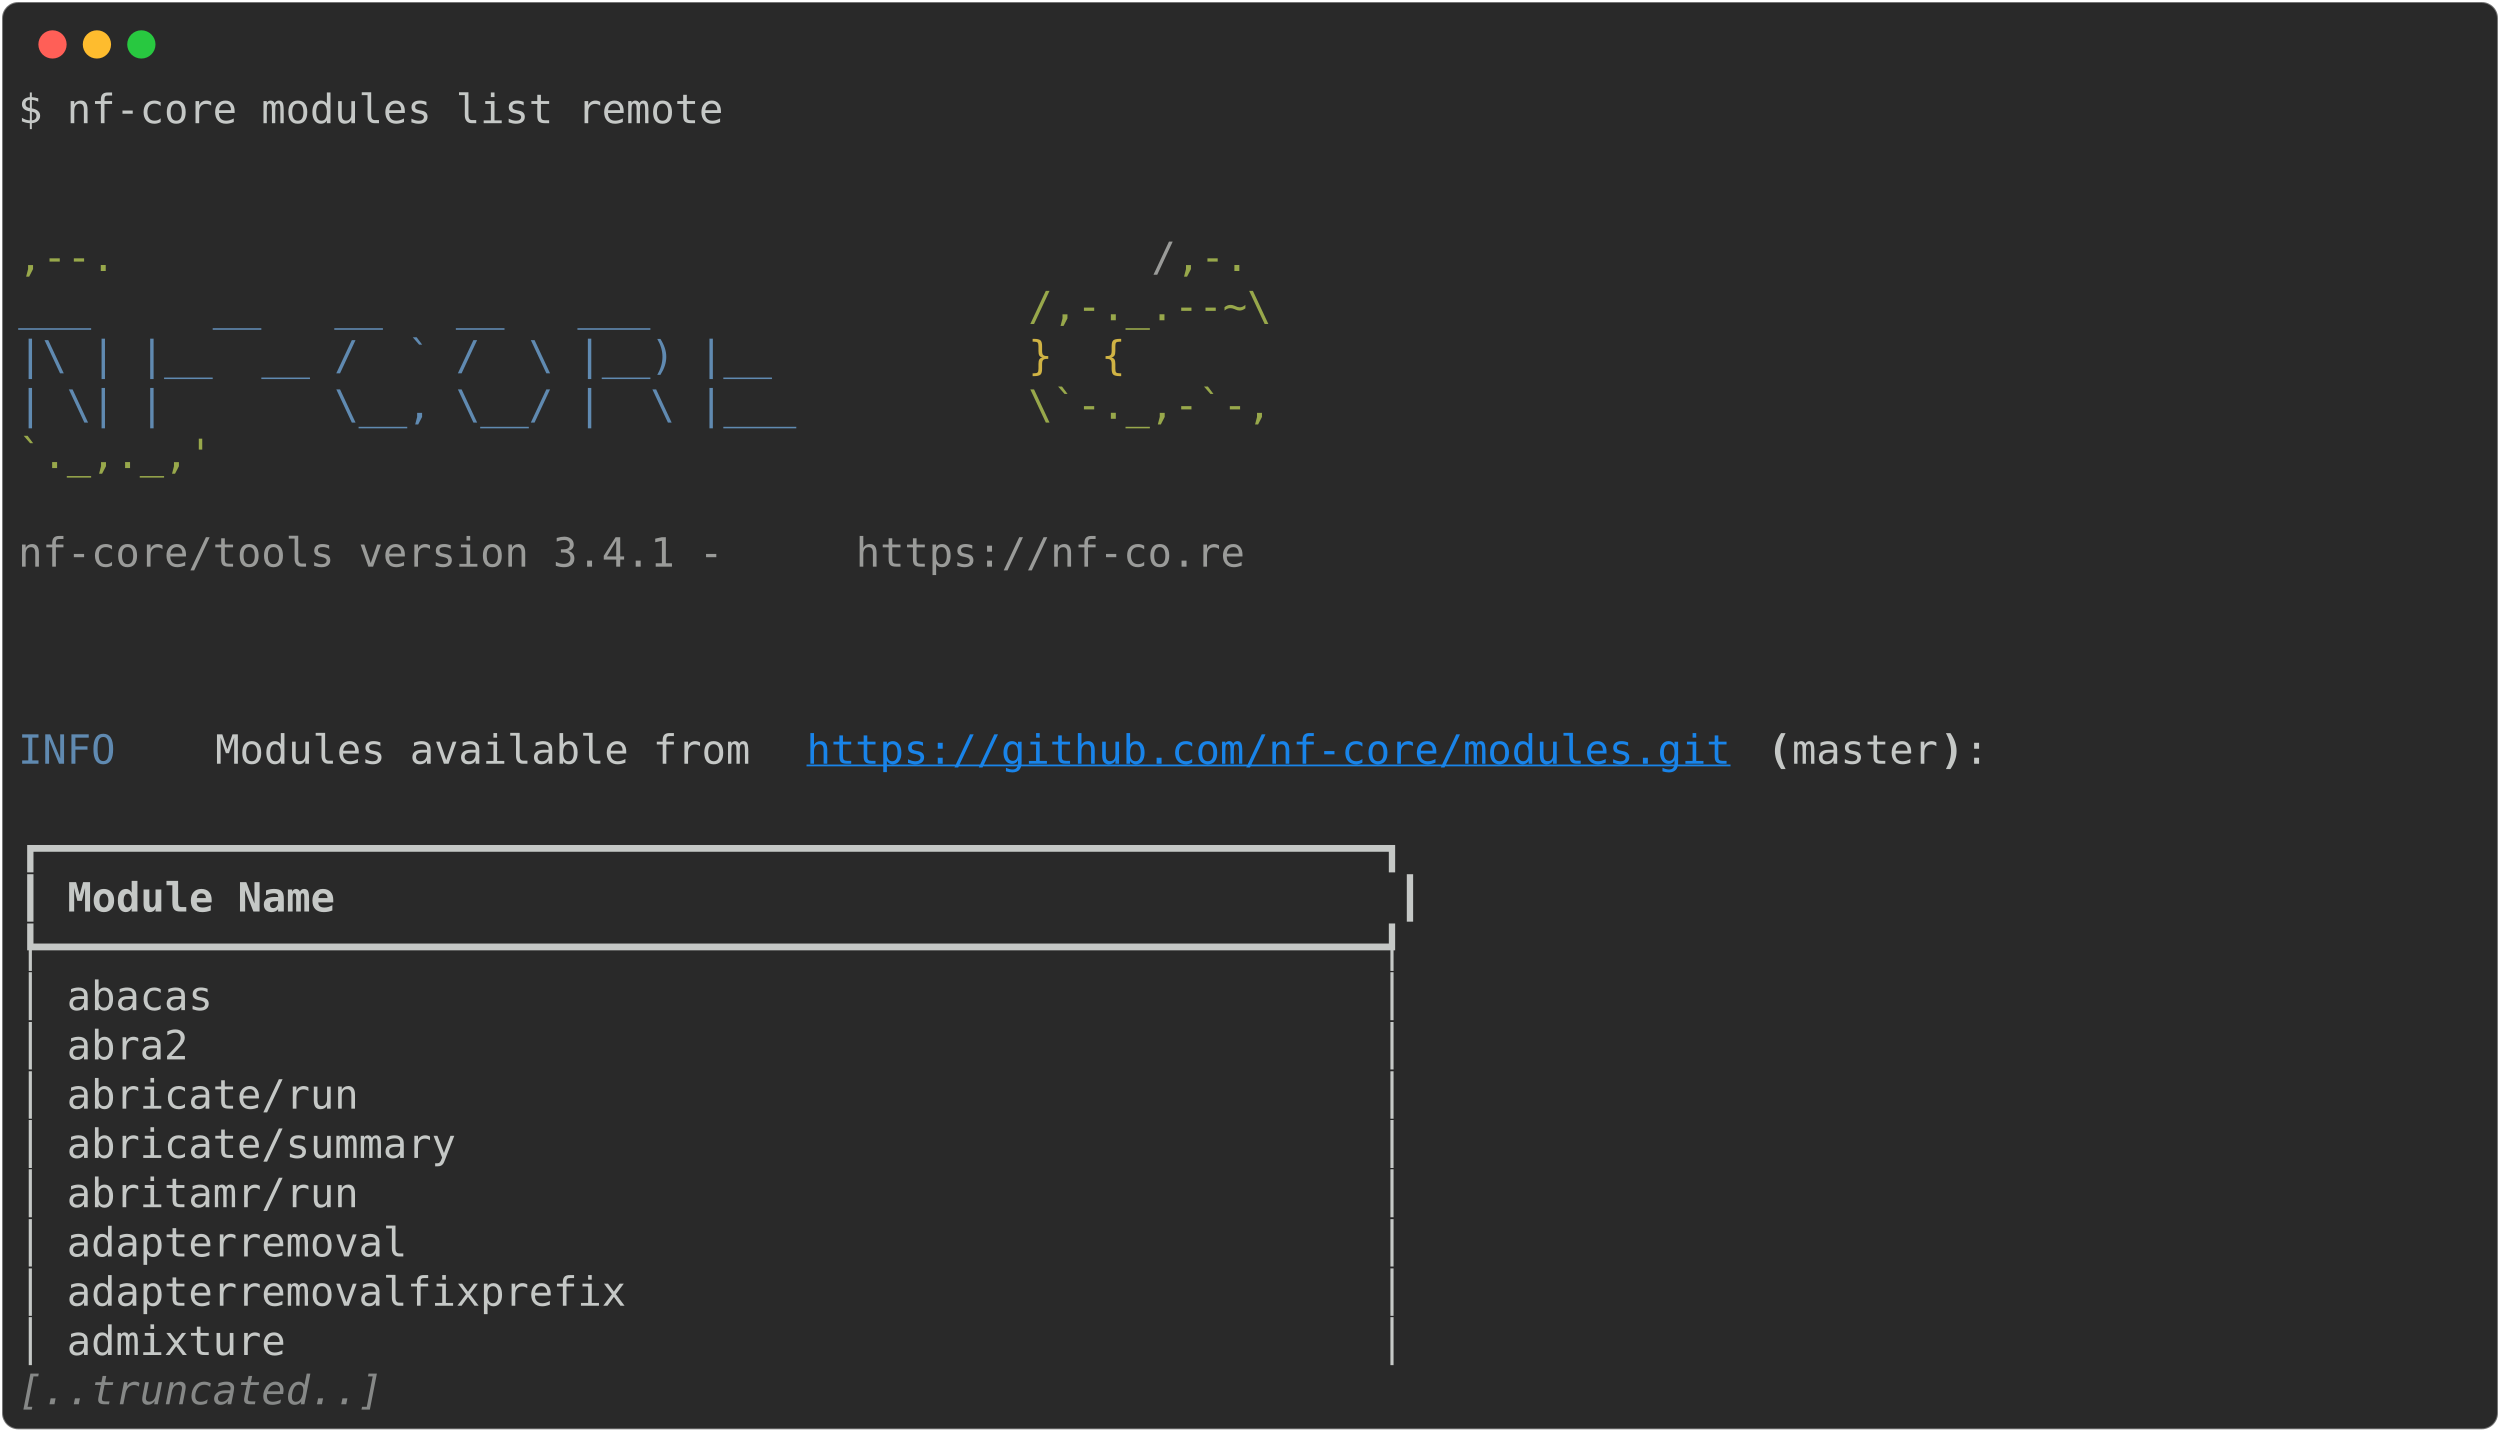
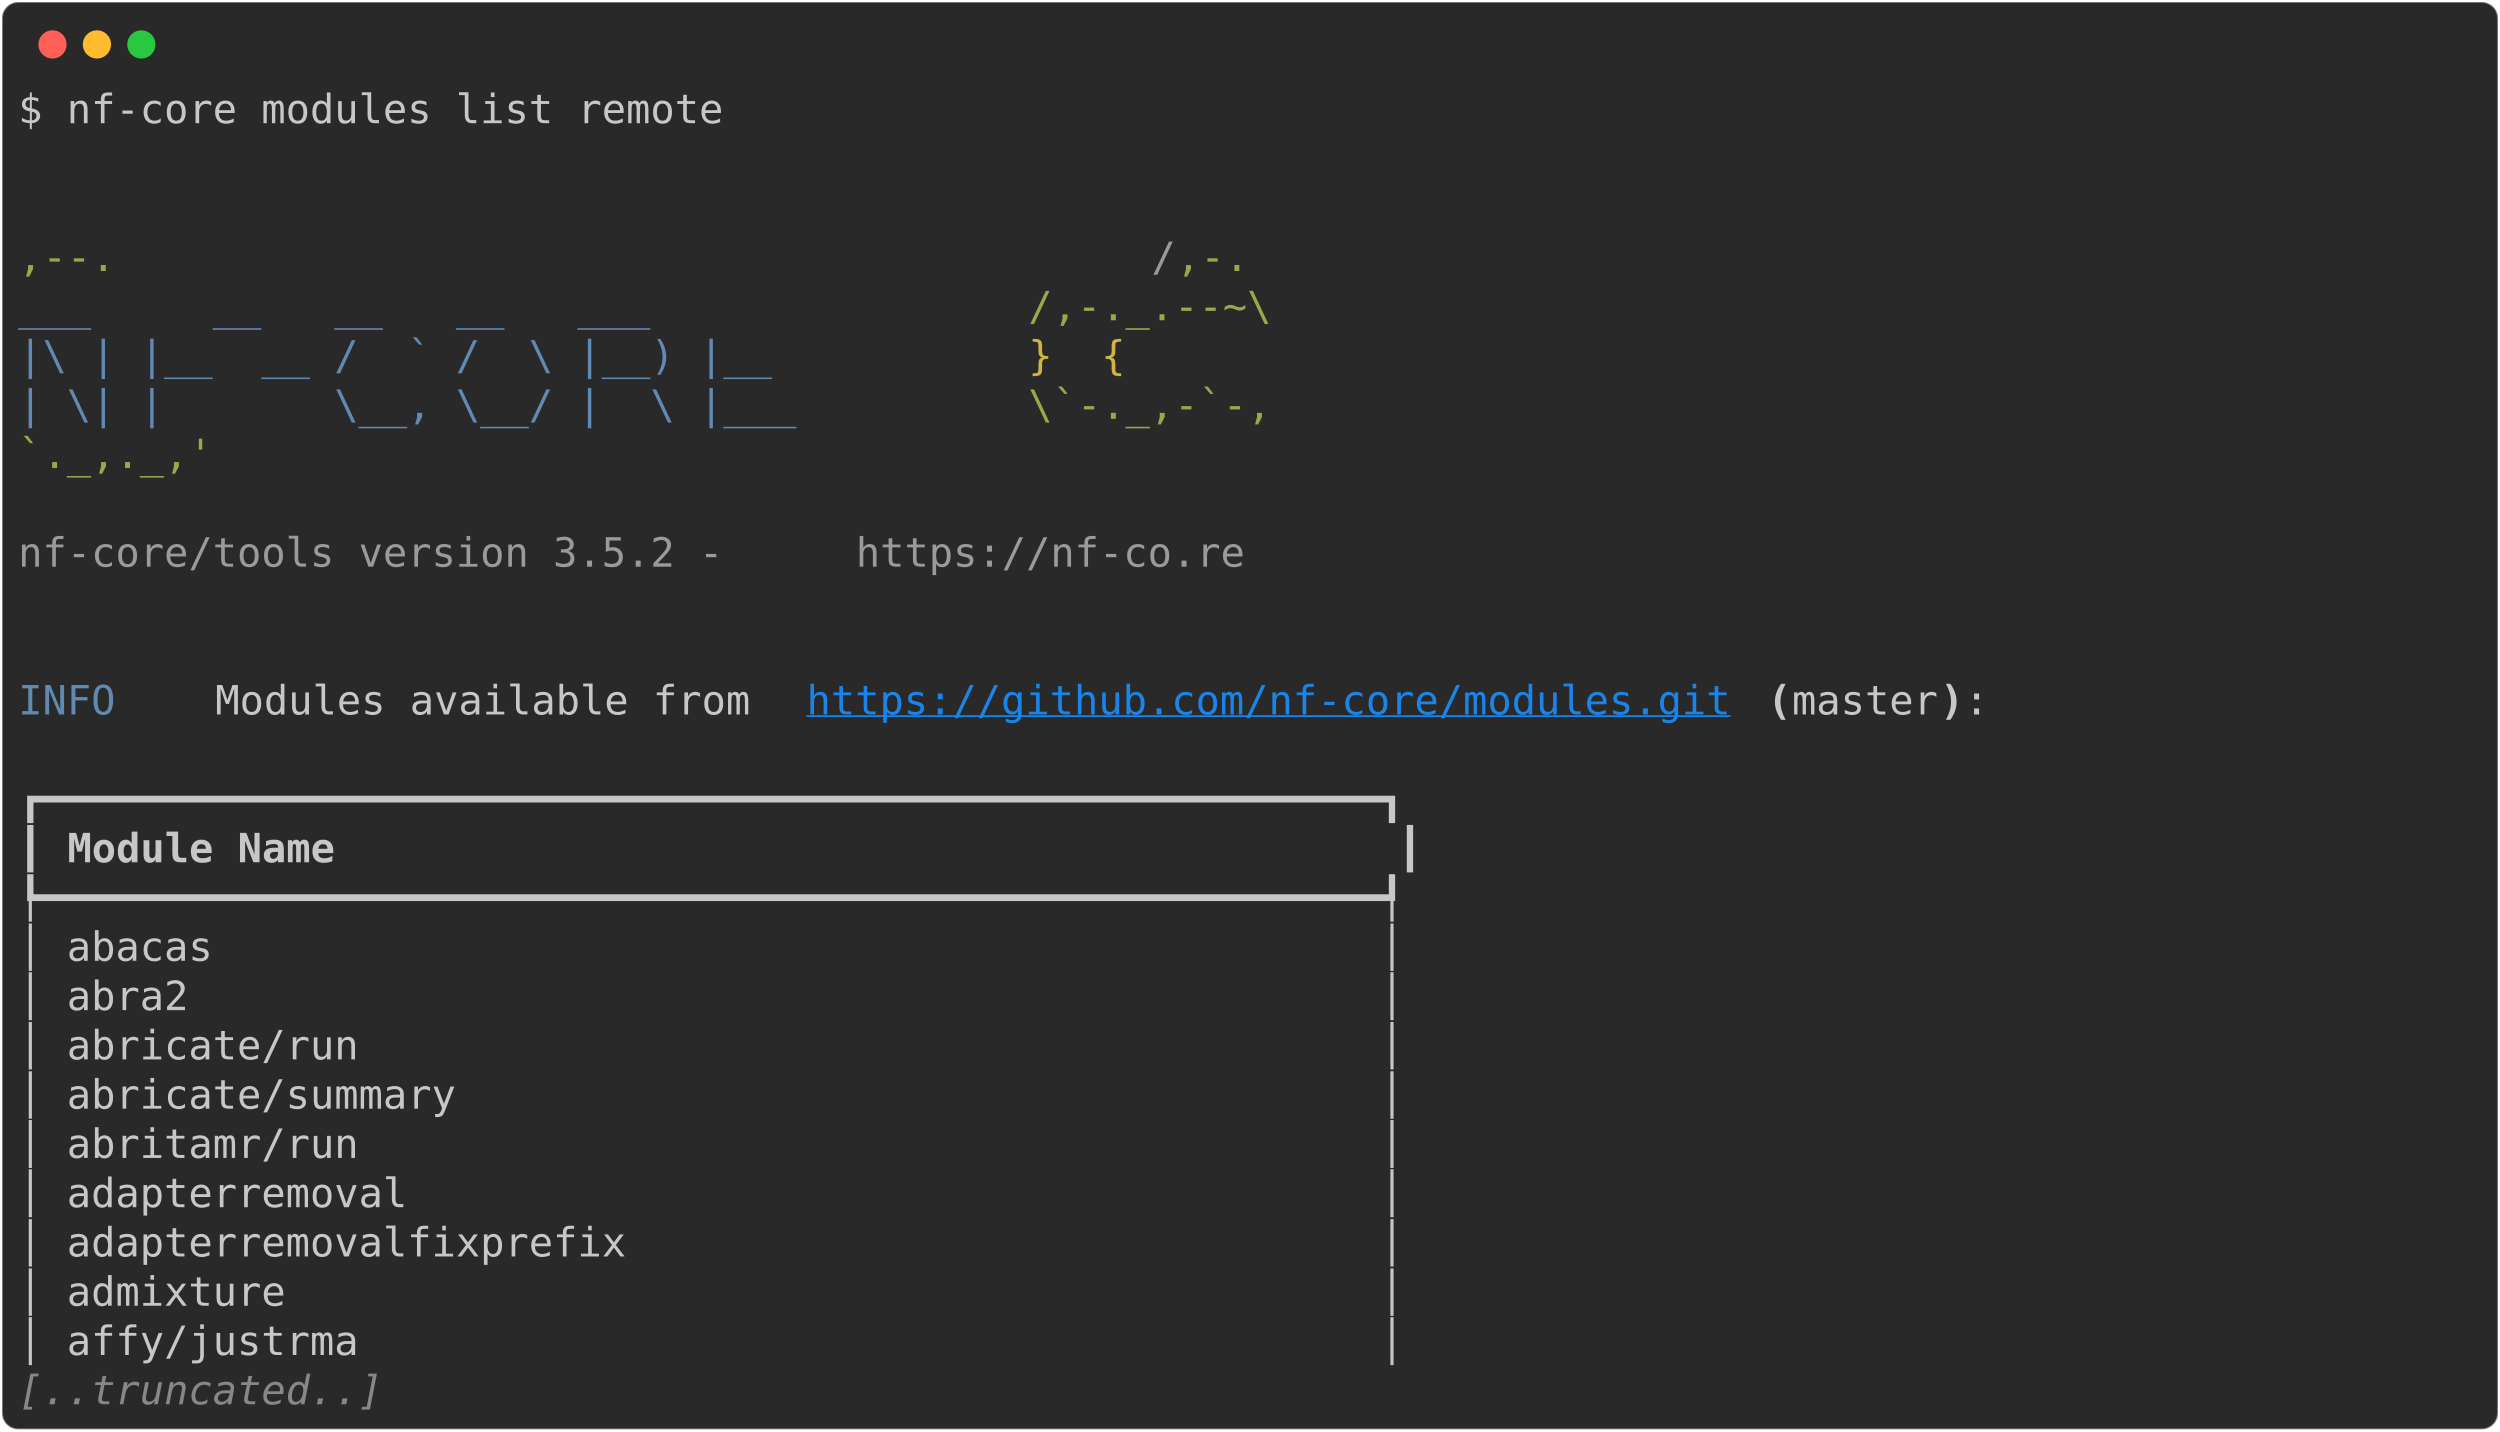
<svg xmlns="http://www.w3.org/2000/svg" class="rich-terminal" viewBox="0 0 1238 708.8">
  <style>

    @font-face {
        font-family: "Fira Code";
        src: local("FiraCode-Regular"),
                url("https://cdnjs.cloudflare.com/ajax/libs/firacode/6.2.0/woff2/FiraCode-Regular.woff2") format("woff2"),
                url("https://cdnjs.cloudflare.com/ajax/libs/firacode/6.2.0/woff/FiraCode-Regular.woff") format("woff");
        font-style: normal;
        font-weight: 400;
    }
    @font-face {
        font-family: "Fira Code";
        src: local("FiraCode-Bold"),
                url("https://cdnjs.cloudflare.com/ajax/libs/firacode/6.2.0/woff2/FiraCode-Bold.woff2") format("woff2"),
                url("https://cdnjs.cloudflare.com/ajax/libs/firacode/6.2.0/woff/FiraCode-Bold.woff") format("woff");
        font-style: bold;
        font-weight: 700;
    }

-     .terminal-1238058736-matrix {
+     .terminal-2588693789-matrix {
        font-family: Fira Code, monospace;
        font-size: 20px;
        line-height: 24.4px;
        font-variant-east-asian: full-width;
    }

-     .terminal-1238058736-title {
+     .terminal-2588693789-title {
        font-size: 18px;
        font-weight: bold;
        font-family: arial;
    }

-     .terminal-1238058736-r1 { fill: #c5c8c6 }
- .terminal-1238058736-r2 { fill: #98a84b }
- .terminal-1238058736-r3 { fill: #9a9b99 }
- .terminal-1238058736-r4 { fill: #608ab1 }
- .terminal-1238058736-r5 { fill: #d0b344 }
- .terminal-1238058736-r6 { fill: #1984e9;text-decoration: underline; }
- .terminal-1238058736-r7 { fill: #c5c8c6;font-weight: bold }
- .terminal-1238058736-r8 { fill: #868887;font-style: italic; }
+     .terminal-2588693789-r1 { fill: #c5c8c6 }
+ .terminal-2588693789-r2 { fill: #98a84b }
+ .terminal-2588693789-r3 { fill: #9a9b99 }
+ .terminal-2588693789-r4 { fill: #608ab1 }
+ .terminal-2588693789-r5 { fill: #d0b344 }
+ .terminal-2588693789-r6 { fill: #1984e9;text-decoration: underline; }
+ .terminal-2588693789-r7 { fill: #c5c8c6;font-weight: bold }
+ .terminal-2588693789-r8 { fill: #868887;font-style: italic; }
    </style>
  <defs>
-     <clipPath id="terminal-1238058736-clip-terminal">
+     <clipPath id="terminal-2588693789-clip-terminal">
      <rect x="0" y="0" width="1219.0" height="657.8" />
    </clipPath>
-     <clipPath id="terminal-1238058736-line-0">
+     <clipPath id="terminal-2588693789-line-0">
      <rect x="0" y="1.5" width="1220" height="24.65" />
    </clipPath>
-     <clipPath id="terminal-1238058736-line-1">
+     <clipPath id="terminal-2588693789-line-1">
      <rect x="0" y="25.9" width="1220" height="24.65" />
    </clipPath>
-     <clipPath id="terminal-1238058736-line-2">
+     <clipPath id="terminal-2588693789-line-2">
      <rect x="0" y="50.3" width="1220" height="24.65" />
    </clipPath>
-     <clipPath id="terminal-1238058736-line-3">
+     <clipPath id="terminal-2588693789-line-3">
      <rect x="0" y="74.7" width="1220" height="24.65" />
    </clipPath>
-     <clipPath id="terminal-1238058736-line-4">
+     <clipPath id="terminal-2588693789-line-4">
      <rect x="0" y="99.1" width="1220" height="24.65" />
    </clipPath>
-     <clipPath id="terminal-1238058736-line-5">
+     <clipPath id="terminal-2588693789-line-5">
      <rect x="0" y="123.5" width="1220" height="24.65" />
    </clipPath>
-     <clipPath id="terminal-1238058736-line-6">
+     <clipPath id="terminal-2588693789-line-6">
      <rect x="0" y="147.9" width="1220" height="24.65" />
    </clipPath>
-     <clipPath id="terminal-1238058736-line-7">
+     <clipPath id="terminal-2588693789-line-7">
      <rect x="0" y="172.3" width="1220" height="24.65" />
    </clipPath>
-     <clipPath id="terminal-1238058736-line-8">
+     <clipPath id="terminal-2588693789-line-8">
      <rect x="0" y="196.7" width="1220" height="24.65" />
    </clipPath>
-     <clipPath id="terminal-1238058736-line-9">
+     <clipPath id="terminal-2588693789-line-9">
      <rect x="0" y="221.1" width="1220" height="24.65" />
    </clipPath>
-     <clipPath id="terminal-1238058736-line-10">
+     <clipPath id="terminal-2588693789-line-10">
      <rect x="0" y="245.5" width="1220" height="24.65" />
    </clipPath>
-     <clipPath id="terminal-1238058736-line-11">
+     <clipPath id="terminal-2588693789-line-11">
      <rect x="0" y="269.9" width="1220" height="24.65" />
    </clipPath>
-     <clipPath id="terminal-1238058736-line-12">
+     <clipPath id="terminal-2588693789-line-12">
      <rect x="0" y="294.3" width="1220" height="24.65" />
    </clipPath>
-     <clipPath id="terminal-1238058736-line-13">
+     <clipPath id="terminal-2588693789-line-13">
      <rect x="0" y="318.7" width="1220" height="24.65" />
    </clipPath>
-     <clipPath id="terminal-1238058736-line-14">
+     <clipPath id="terminal-2588693789-line-14">
      <rect x="0" y="343.1" width="1220" height="24.65" />
    </clipPath>
-     <clipPath id="terminal-1238058736-line-15">
+     <clipPath id="terminal-2588693789-line-15">
      <rect x="0" y="367.5" width="1220" height="24.65" />
    </clipPath>
-     <clipPath id="terminal-1238058736-line-16">
+     <clipPath id="terminal-2588693789-line-16">
      <rect x="0" y="391.9" width="1220" height="24.65" />
    </clipPath>
-     <clipPath id="terminal-1238058736-line-17">
+     <clipPath id="terminal-2588693789-line-17">
      <rect x="0" y="416.3" width="1220" height="24.65" />
    </clipPath>
-     <clipPath id="terminal-1238058736-line-18">
+     <clipPath id="terminal-2588693789-line-18">
      <rect x="0" y="440.7" width="1220" height="24.65" />
    </clipPath>
-     <clipPath id="terminal-1238058736-line-19">
+     <clipPath id="terminal-2588693789-line-19">
      <rect x="0" y="465.1" width="1220" height="24.65" />
    </clipPath>
-     <clipPath id="terminal-1238058736-line-20">
+     <clipPath id="terminal-2588693789-line-20">
      <rect x="0" y="489.5" width="1220" height="24.65" />
    </clipPath>
-     <clipPath id="terminal-1238058736-line-21">
+     <clipPath id="terminal-2588693789-line-21">
      <rect x="0" y="513.9" width="1220" height="24.65" />
    </clipPath>
-     <clipPath id="terminal-1238058736-line-22">
+     <clipPath id="terminal-2588693789-line-22">
      <rect x="0" y="538.3" width="1220" height="24.65" />
    </clipPath>
-     <clipPath id="terminal-1238058736-line-23">
+     <clipPath id="terminal-2588693789-line-23">
      <rect x="0" y="562.7" width="1220" height="24.65" />
    </clipPath>
-     <clipPath id="terminal-1238058736-line-24">
+     <clipPath id="terminal-2588693789-line-24">
      <rect x="0" y="587.1" width="1220" height="24.65" />
    </clipPath>
-     <clipPath id="terminal-1238058736-line-25">
+     <clipPath id="terminal-2588693789-line-25">
      <rect x="0" y="611.5" width="1220" height="24.65" />
    </clipPath>
  </defs>
  <rect fill="#292929" stroke="rgba(255,255,255,0.35)" stroke-width="1" x="1" y="1" width="1236" height="706.8" rx="8" />
  <g transform="translate(26,22)">
    <circle cx="0" cy="0" r="7" fill="#ff5f57" />
    <circle cx="22" cy="0" r="7" fill="#febc2e" />
    <circle cx="44" cy="0" r="7" fill="#28c840" />
  </g>
-   <g transform="translate(9, 41)" clip-path="url(#terminal-1238058736-clip-terminal)">
-     <g class="terminal-1238058736-matrix">
-       <text class="terminal-1238058736-r1" x="0" y="20" textLength="353.8" clip-path="url(#terminal-1238058736-line-0)">$ nf-core modules list remote</text>
-       <text class="terminal-1238058736-r1" x="1220" y="20" textLength="12.2" clip-path="url(#terminal-1238058736-line-0)">
- </text>
-       <text class="terminal-1238058736-r1" x="1220" y="44.4" textLength="12.2" clip-path="url(#terminal-1238058736-line-1)">
- </text>
-       <text class="terminal-1238058736-r1" x="1220" y="68.8" textLength="12.2" clip-path="url(#terminal-1238058736-line-2)">
- </text>
-       <text class="terminal-1238058736-r2" x="0" y="93.2" textLength="561.2" clip-path="url(#terminal-1238058736-line-3)">                                          ,--.</text>
-       <text class="terminal-1238058736-r3" x="561.2" y="93.2" textLength="12.2" clip-path="url(#terminal-1238058736-line-3)">/</text>
-       <text class="terminal-1238058736-r2" x="573.4" y="93.2" textLength="36.6" clip-path="url(#terminal-1238058736-line-3)">,-.</text>
-       <text class="terminal-1238058736-r1" x="1220" y="93.2" textLength="12.2" clip-path="url(#terminal-1238058736-line-3)">
- </text>
-       <text class="terminal-1238058736-r4" x="0" y="117.6" textLength="500.2" clip-path="url(#terminal-1238058736-line-4)">          ___     __   __   __   ___     </text>
-       <text class="terminal-1238058736-r2" x="500.2" y="117.6" textLength="134.2" clip-path="url(#terminal-1238058736-line-4)">/,-._.--~\ </text>
-       <text class="terminal-1238058736-r1" x="1220" y="117.6" textLength="12.2" clip-path="url(#terminal-1238058736-line-4)">
- </text>
-       <text class="terminal-1238058736-r4" x="0" y="142" textLength="500.2" clip-path="url(#terminal-1238058736-line-5)">    |\ | |__  __ /  ` /  \ |__) |__      </text>
-       <text class="terminal-1238058736-r5" x="500.2" y="142" textLength="85.4" clip-path="url(#terminal-1238058736-line-5)">   }  {</text>
-       <text class="terminal-1238058736-r1" x="1220" y="142" textLength="12.2" clip-path="url(#terminal-1238058736-line-5)">
- </text>
-       <text class="terminal-1238058736-r4" x="0" y="166.4" textLength="500.2" clip-path="url(#terminal-1238058736-line-6)">    | \| |       \__, \__/ |  \ |___     </text>
-       <text class="terminal-1238058736-r2" x="500.2" y="166.4" textLength="122" clip-path="url(#terminal-1238058736-line-6)">\`-._,-`-,</text>
-       <text class="terminal-1238058736-r1" x="1220" y="166.4" textLength="12.2" clip-path="url(#terminal-1238058736-line-6)">
- </text>
-       <text class="terminal-1238058736-r2" x="0" y="190.8" textLength="610" clip-path="url(#terminal-1238058736-line-7)">                                          `._,._,'</text>
-       <text class="terminal-1238058736-r1" x="1220" y="190.8" textLength="12.2" clip-path="url(#terminal-1238058736-line-7)">
- </text>
-       <text class="terminal-1238058736-r1" x="1220" y="215.2" textLength="12.2" clip-path="url(#terminal-1238058736-line-8)">
- </text>
-       <text class="terminal-1238058736-r3" x="0" y="239.6" textLength="414.8" clip-path="url(#terminal-1238058736-line-9)">    nf-core/tools version 3.4.1 - </text>
-       <text class="terminal-1238058736-r3" x="414.8" y="239.6" textLength="195.2" clip-path="url(#terminal-1238058736-line-9)">https://nf-co.re</text>
-       <text class="terminal-1238058736-r1" x="1220" y="239.6" textLength="12.2" clip-path="url(#terminal-1238058736-line-9)">
- </text>
-       <text class="terminal-1238058736-r1" x="1220" y="264" textLength="12.2" clip-path="url(#terminal-1238058736-line-10)">
- </text>
-       <text class="terminal-1238058736-r1" x="1220" y="288.4" textLength="12.2" clip-path="url(#terminal-1238058736-line-11)">
- </text>
-       <text class="terminal-1238058736-r1" x="1220" y="312.8" textLength="12.2" clip-path="url(#terminal-1238058736-line-12)">
- </text>
-       <text class="terminal-1238058736-r4" x="0" y="337.2" textLength="97.6" clip-path="url(#terminal-1238058736-line-13)">INFO    </text>
-       <text class="terminal-1238058736-r1" x="97.6" y="337.2" textLength="292.8" clip-path="url(#terminal-1238058736-line-13)"> Modules available from </text>
-       <text class="terminal-1238058736-r6" x="390.4" y="337.2" textLength="463.6" clip-path="url(#terminal-1238058736-line-13)">https://github.com/nf-core/modules.git</text>
-       <text class="terminal-1238058736-r7" x="866.2" y="337.2" textLength="12.2" clip-path="url(#terminal-1238058736-line-13)">(</text>
-       <text class="terminal-1238058736-r1" x="878.4" y="337.2" textLength="73.2" clip-path="url(#terminal-1238058736-line-13)">master</text>
-       <text class="terminal-1238058736-r7" x="951.6" y="337.2" textLength="12.2" clip-path="url(#terminal-1238058736-line-13)">)</text>
-       <text class="terminal-1238058736-r1" x="963.8" y="337.2" textLength="256.2" clip-path="url(#terminal-1238058736-line-13)">:                    </text>
-       <text class="terminal-1238058736-r1" x="1220" y="337.2" textLength="12.2" clip-path="url(#terminal-1238058736-line-13)">
- </text>
-       <text class="terminal-1238058736-r1" x="1220" y="361.6" textLength="12.2" clip-path="url(#terminal-1238058736-line-14)">
- </text>
-       <text class="terminal-1238058736-r1" x="0" y="386" textLength="695.4" clip-path="url(#terminal-1238058736-line-15)">┏━━━━━━━━━━━━━━━━━━━━━━━━━━━━━━━━━━━━━━━━━━━━━━━━━━━━━━━┓</text>
-       <text class="terminal-1238058736-r1" x="1220" y="386" textLength="12.2" clip-path="url(#terminal-1238058736-line-15)">
- </text>
-       <text class="terminal-1238058736-r1" x="0" y="410.4" textLength="12.2" clip-path="url(#terminal-1238058736-line-16)">┃</text>
-       <text class="terminal-1238058736-r7" x="24.4" y="410.4" textLength="646.6" clip-path="url(#terminal-1238058736-line-16)">Module Name                                          </text>
-       <text class="terminal-1238058736-r1" x="683.2" y="410.4" textLength="12.2" clip-path="url(#terminal-1238058736-line-16)">┃</text>
-       <text class="terminal-1238058736-r1" x="1220" y="410.4" textLength="12.2" clip-path="url(#terminal-1238058736-line-16)">
- </text>
-       <text class="terminal-1238058736-r1" x="0" y="434.8" textLength="695.4" clip-path="url(#terminal-1238058736-line-17)">┡━━━━━━━━━━━━━━━━━━━━━━━━━━━━━━━━━━━━━━━━━━━━━━━━━━━━━━━┩</text>
-       <text class="terminal-1238058736-r1" x="1220" y="434.8" textLength="12.2" clip-path="url(#terminal-1238058736-line-17)">
- </text>
-       <text class="terminal-1238058736-r1" x="0" y="459.2" textLength="695.4" clip-path="url(#terminal-1238058736-line-18)">│ abacas                                                │</text>
-       <text class="terminal-1238058736-r1" x="1220" y="459.2" textLength="12.2" clip-path="url(#terminal-1238058736-line-18)">
- </text>
-       <text class="terminal-1238058736-r1" x="0" y="483.6" textLength="695.4" clip-path="url(#terminal-1238058736-line-19)">│ abra2                                                 │</text>
-       <text class="terminal-1238058736-r1" x="1220" y="483.6" textLength="12.2" clip-path="url(#terminal-1238058736-line-19)">
- </text>
-       <text class="terminal-1238058736-r1" x="0" y="508" textLength="695.4" clip-path="url(#terminal-1238058736-line-20)">│ abricate/run                                          │</text>
-       <text class="terminal-1238058736-r1" x="1220" y="508" textLength="12.2" clip-path="url(#terminal-1238058736-line-20)">
- </text>
-       <text class="terminal-1238058736-r1" x="0" y="532.4" textLength="695.4" clip-path="url(#terminal-1238058736-line-21)">│ abricate/summary                                      │</text>
-       <text class="terminal-1238058736-r1" x="1220" y="532.4" textLength="12.2" clip-path="url(#terminal-1238058736-line-21)">
- </text>
-       <text class="terminal-1238058736-r1" x="0" y="556.8" textLength="695.4" clip-path="url(#terminal-1238058736-line-22)">│ abritamr/run                                          │</text>
-       <text class="terminal-1238058736-r1" x="1220" y="556.8" textLength="12.2" clip-path="url(#terminal-1238058736-line-22)">
- </text>
-       <text class="terminal-1238058736-r1" x="0" y="581.2" textLength="695.4" clip-path="url(#terminal-1238058736-line-23)">│ adapterremoval                                        │</text>
-       <text class="terminal-1238058736-r1" x="1220" y="581.2" textLength="12.2" clip-path="url(#terminal-1238058736-line-23)">
- </text>
-       <text class="terminal-1238058736-r1" x="0" y="605.6" textLength="695.4" clip-path="url(#terminal-1238058736-line-24)">│ adapterremovalfixprefix                               │</text>
-       <text class="terminal-1238058736-r1" x="1220" y="605.6" textLength="12.2" clip-path="url(#terminal-1238058736-line-24)">
- </text>
-       <text class="terminal-1238058736-r1" x="0" y="630" textLength="695.4" clip-path="url(#terminal-1238058736-line-25)">│ admixture                                             │</text>
-       <text class="terminal-1238058736-r1" x="1220" y="630" textLength="12.2" clip-path="url(#terminal-1238058736-line-25)">
- </text>
-       <text class="terminal-1238058736-r8" x="0" y="654.4" textLength="183" clip-path="url(#terminal-1238058736-line-26)">[..truncated..]</text>
-       <text class="terminal-1238058736-r1" x="1220" y="654.4" textLength="12.2" clip-path="url(#terminal-1238058736-line-26)">
+   <g transform="translate(9, 41)" clip-path="url(#terminal-2588693789-clip-terminal)">
+     <g class="terminal-2588693789-matrix">
+       <text class="terminal-2588693789-r1" x="0" y="20" textLength="353.8" clip-path="url(#terminal-2588693789-line-0)">$ nf-core modules list remote</text>
+       <text class="terminal-2588693789-r1" x="1220" y="20" textLength="12.2" clip-path="url(#terminal-2588693789-line-0)">
+ </text>
+       <text class="terminal-2588693789-r1" x="1220" y="44.4" textLength="12.2" clip-path="url(#terminal-2588693789-line-1)">
+ </text>
+       <text class="terminal-2588693789-r1" x="1220" y="68.8" textLength="12.2" clip-path="url(#terminal-2588693789-line-2)">
+ </text>
+       <text class="terminal-2588693789-r2" x="0" y="93.2" textLength="561.2" clip-path="url(#terminal-2588693789-line-3)">                                          ,--.</text>
+       <text class="terminal-2588693789-r3" x="561.2" y="93.2" textLength="12.2" clip-path="url(#terminal-2588693789-line-3)">/</text>
+       <text class="terminal-2588693789-r2" x="573.4" y="93.2" textLength="36.6" clip-path="url(#terminal-2588693789-line-3)">,-.</text>
+       <text class="terminal-2588693789-r1" x="1220" y="93.2" textLength="12.2" clip-path="url(#terminal-2588693789-line-3)">
+ </text>
+       <text class="terminal-2588693789-r4" x="0" y="117.6" textLength="500.2" clip-path="url(#terminal-2588693789-line-4)">          ___     __   __   __   ___     </text>
+       <text class="terminal-2588693789-r2" x="500.2" y="117.6" textLength="134.2" clip-path="url(#terminal-2588693789-line-4)">/,-._.--~\ </text>
+       <text class="terminal-2588693789-r1" x="1220" y="117.6" textLength="12.2" clip-path="url(#terminal-2588693789-line-4)">
+ </text>
+       <text class="terminal-2588693789-r4" x="0" y="142" textLength="500.2" clip-path="url(#terminal-2588693789-line-5)">    |\ | |__  __ /  ` /  \ |__) |__      </text>
+       <text class="terminal-2588693789-r5" x="500.2" y="142" textLength="85.4" clip-path="url(#terminal-2588693789-line-5)">   }  {</text>
+       <text class="terminal-2588693789-r1" x="1220" y="142" textLength="12.2" clip-path="url(#terminal-2588693789-line-5)">
+ </text>
+       <text class="terminal-2588693789-r4" x="0" y="166.4" textLength="500.2" clip-path="url(#terminal-2588693789-line-6)">    | \| |       \__, \__/ |  \ |___     </text>
+       <text class="terminal-2588693789-r2" x="500.2" y="166.4" textLength="122" clip-path="url(#terminal-2588693789-line-6)">\`-._,-`-,</text>
+       <text class="terminal-2588693789-r1" x="1220" y="166.4" textLength="12.2" clip-path="url(#terminal-2588693789-line-6)">
+ </text>
+       <text class="terminal-2588693789-r2" x="0" y="190.8" textLength="610" clip-path="url(#terminal-2588693789-line-7)">                                          `._,._,'</text>
+       <text class="terminal-2588693789-r1" x="1220" y="190.8" textLength="12.2" clip-path="url(#terminal-2588693789-line-7)">
+ </text>
+       <text class="terminal-2588693789-r1" x="1220" y="215.2" textLength="12.2" clip-path="url(#terminal-2588693789-line-8)">
+ </text>
+       <text class="terminal-2588693789-r3" x="0" y="239.6" textLength="414.8" clip-path="url(#terminal-2588693789-line-9)">    nf-core/tools version 3.5.2 - </text>
+       <text class="terminal-2588693789-r3" x="414.8" y="239.6" textLength="195.2" clip-path="url(#terminal-2588693789-line-9)">https://nf-co.re</text>
+       <text class="terminal-2588693789-r1" x="1220" y="239.6" textLength="12.2" clip-path="url(#terminal-2588693789-line-9)">
+ </text>
+       <text class="terminal-2588693789-r1" x="1220" y="264" textLength="12.2" clip-path="url(#terminal-2588693789-line-10)">
+ </text>
+       <text class="terminal-2588693789-r1" x="1220" y="288.4" textLength="12.2" clip-path="url(#terminal-2588693789-line-11)">
+ </text>
+       <text class="terminal-2588693789-r4" x="0" y="312.8" textLength="97.6" clip-path="url(#terminal-2588693789-line-12)">INFO    </text>
+       <text class="terminal-2588693789-r1" x="97.6" y="312.8" textLength="292.8" clip-path="url(#terminal-2588693789-line-12)"> Modules available from </text>
+       <text class="terminal-2588693789-r6" x="390.4" y="312.8" textLength="463.6" clip-path="url(#terminal-2588693789-line-12)">https://github.com/nf-core/modules.git</text>
+       <text class="terminal-2588693789-r7" x="866.2" y="312.8" textLength="12.2" clip-path="url(#terminal-2588693789-line-12)">(</text>
+       <text class="terminal-2588693789-r1" x="878.4" y="312.8" textLength="73.2" clip-path="url(#terminal-2588693789-line-12)">master</text>
+       <text class="terminal-2588693789-r7" x="951.6" y="312.8" textLength="12.2" clip-path="url(#terminal-2588693789-line-12)">)</text>
+       <text class="terminal-2588693789-r1" x="963.8" y="312.8" textLength="256.2" clip-path="url(#terminal-2588693789-line-12)">:                    </text>
+       <text class="terminal-2588693789-r1" x="1220" y="312.8" textLength="12.2" clip-path="url(#terminal-2588693789-line-12)">
+ </text>
+       <text class="terminal-2588693789-r1" x="1220" y="337.2" textLength="12.2" clip-path="url(#terminal-2588693789-line-13)">
+ </text>
+       <text class="terminal-2588693789-r1" x="0" y="361.6" textLength="695.4" clip-path="url(#terminal-2588693789-line-14)">┏━━━━━━━━━━━━━━━━━━━━━━━━━━━━━━━━━━━━━━━━━━━━━━━━━━━━━━━┓</text>
+       <text class="terminal-2588693789-r1" x="1220" y="361.6" textLength="12.2" clip-path="url(#terminal-2588693789-line-14)">
+ </text>
+       <text class="terminal-2588693789-r1" x="0" y="386" textLength="12.2" clip-path="url(#terminal-2588693789-line-15)">┃</text>
+       <text class="terminal-2588693789-r7" x="24.4" y="386" textLength="646.6" clip-path="url(#terminal-2588693789-line-15)">Module Name                                          </text>
+       <text class="terminal-2588693789-r1" x="683.2" y="386" textLength="12.2" clip-path="url(#terminal-2588693789-line-15)">┃</text>
+       <text class="terminal-2588693789-r1" x="1220" y="386" textLength="12.2" clip-path="url(#terminal-2588693789-line-15)">
+ </text>
+       <text class="terminal-2588693789-r1" x="0" y="410.4" textLength="695.4" clip-path="url(#terminal-2588693789-line-16)">┡━━━━━━━━━━━━━━━━━━━━━━━━━━━━━━━━━━━━━━━━━━━━━━━━━━━━━━━┩</text>
+       <text class="terminal-2588693789-r1" x="1220" y="410.4" textLength="12.2" clip-path="url(#terminal-2588693789-line-16)">
+ </text>
+       <text class="terminal-2588693789-r1" x="0" y="434.8" textLength="695.4" clip-path="url(#terminal-2588693789-line-17)">│ abacas                                                │</text>
+       <text class="terminal-2588693789-r1" x="1220" y="434.8" textLength="12.2" clip-path="url(#terminal-2588693789-line-17)">
+ </text>
+       <text class="terminal-2588693789-r1" x="0" y="459.2" textLength="695.4" clip-path="url(#terminal-2588693789-line-18)">│ abra2                                                 │</text>
+       <text class="terminal-2588693789-r1" x="1220" y="459.2" textLength="12.2" clip-path="url(#terminal-2588693789-line-18)">
+ </text>
+       <text class="terminal-2588693789-r1" x="0" y="483.6" textLength="695.4" clip-path="url(#terminal-2588693789-line-19)">│ abricate/run                                          │</text>
+       <text class="terminal-2588693789-r1" x="1220" y="483.6" textLength="12.2" clip-path="url(#terminal-2588693789-line-19)">
+ </text>
+       <text class="terminal-2588693789-r1" x="0" y="508" textLength="695.4" clip-path="url(#terminal-2588693789-line-20)">│ abricate/summary                                      │</text>
+       <text class="terminal-2588693789-r1" x="1220" y="508" textLength="12.2" clip-path="url(#terminal-2588693789-line-20)">
+ </text>
+       <text class="terminal-2588693789-r1" x="0" y="532.4" textLength="695.4" clip-path="url(#terminal-2588693789-line-21)">│ abritamr/run                                          │</text>
+       <text class="terminal-2588693789-r1" x="1220" y="532.4" textLength="12.2" clip-path="url(#terminal-2588693789-line-21)">
+ </text>
+       <text class="terminal-2588693789-r1" x="0" y="556.8" textLength="695.4" clip-path="url(#terminal-2588693789-line-22)">│ adapterremoval                                        │</text>
+       <text class="terminal-2588693789-r1" x="1220" y="556.8" textLength="12.2" clip-path="url(#terminal-2588693789-line-22)">
+ </text>
+       <text class="terminal-2588693789-r1" x="0" y="581.2" textLength="695.4" clip-path="url(#terminal-2588693789-line-23)">│ adapterremovalfixprefix                               │</text>
+       <text class="terminal-2588693789-r1" x="1220" y="581.2" textLength="12.2" clip-path="url(#terminal-2588693789-line-23)">
+ </text>
+       <text class="terminal-2588693789-r1" x="0" y="605.6" textLength="695.4" clip-path="url(#terminal-2588693789-line-24)">│ admixture                                             │</text>
+       <text class="terminal-2588693789-r1" x="1220" y="605.6" textLength="12.2" clip-path="url(#terminal-2588693789-line-24)">
+ </text>
+       <text class="terminal-2588693789-r1" x="0" y="630" textLength="695.4" clip-path="url(#terminal-2588693789-line-25)">│ affy/justrma                                          │</text>
+       <text class="terminal-2588693789-r1" x="1220" y="630" textLength="12.2" clip-path="url(#terminal-2588693789-line-25)">
+ </text>
+       <text class="terminal-2588693789-r8" x="0" y="654.4" textLength="183" clip-path="url(#terminal-2588693789-line-26)">[..truncated..]</text>
+       <text class="terminal-2588693789-r1" x="1220" y="654.4" textLength="12.2" clip-path="url(#terminal-2588693789-line-26)">
</text>
    </g>
  </g>
</svg>
